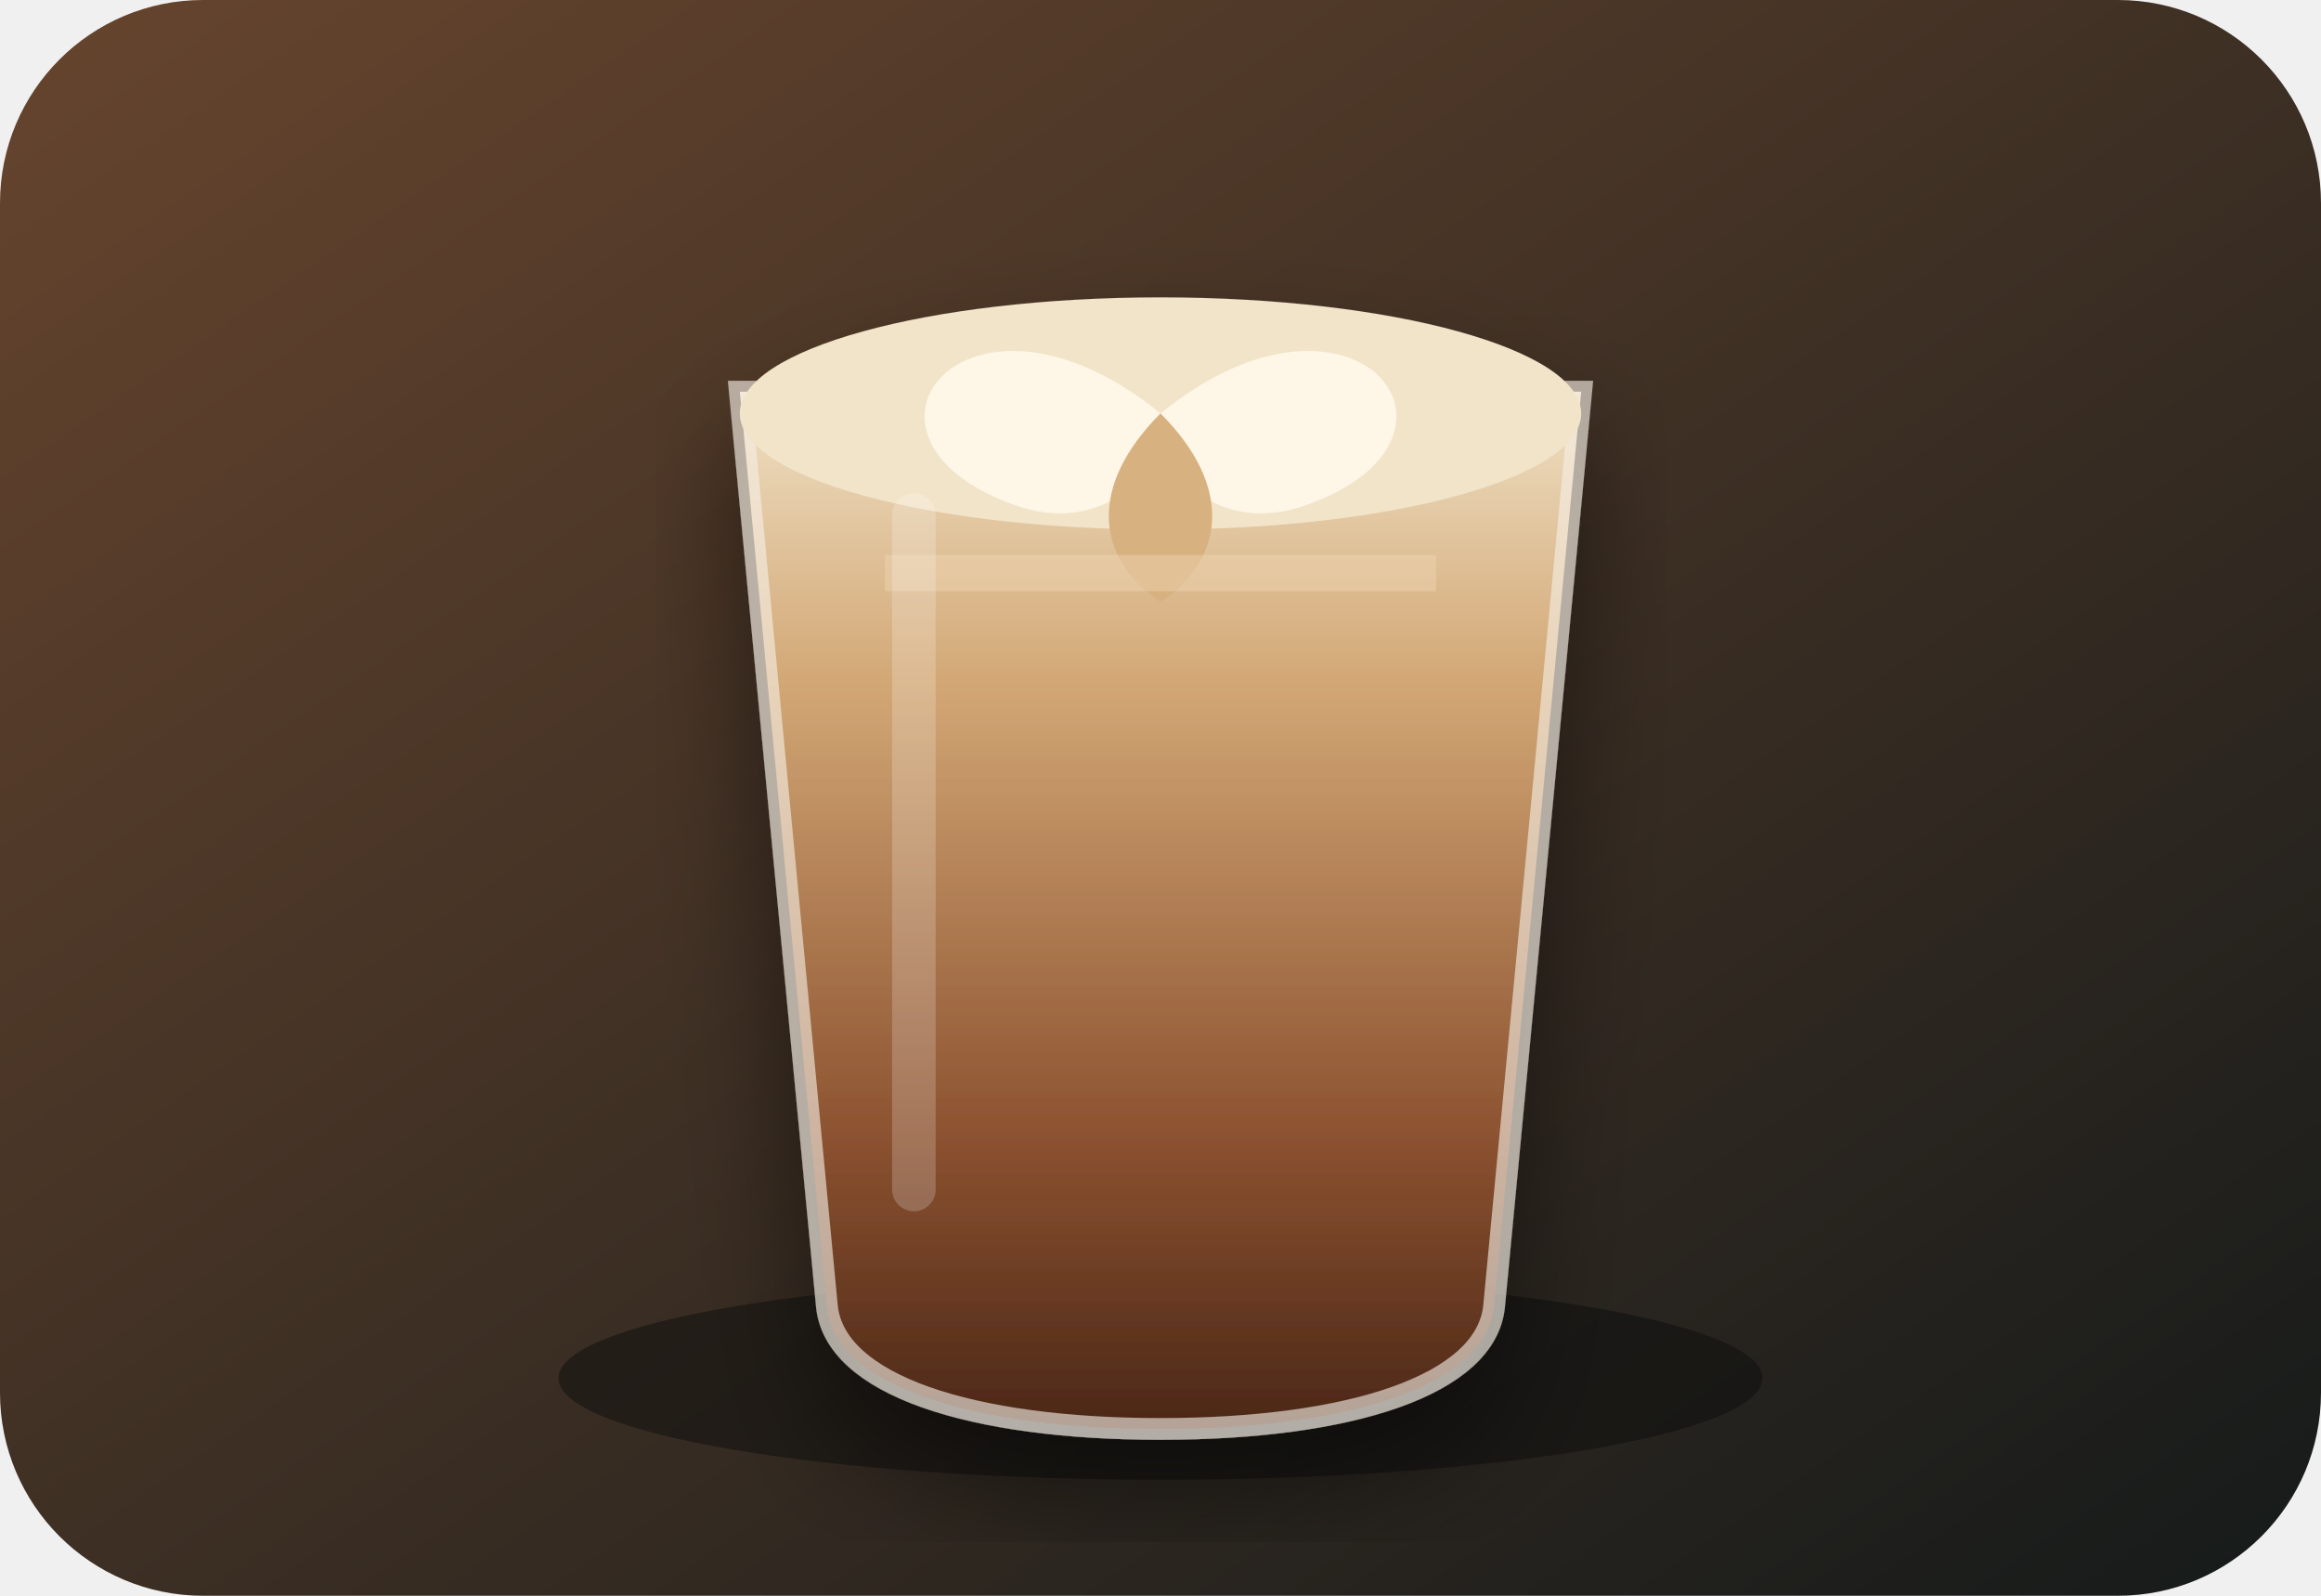
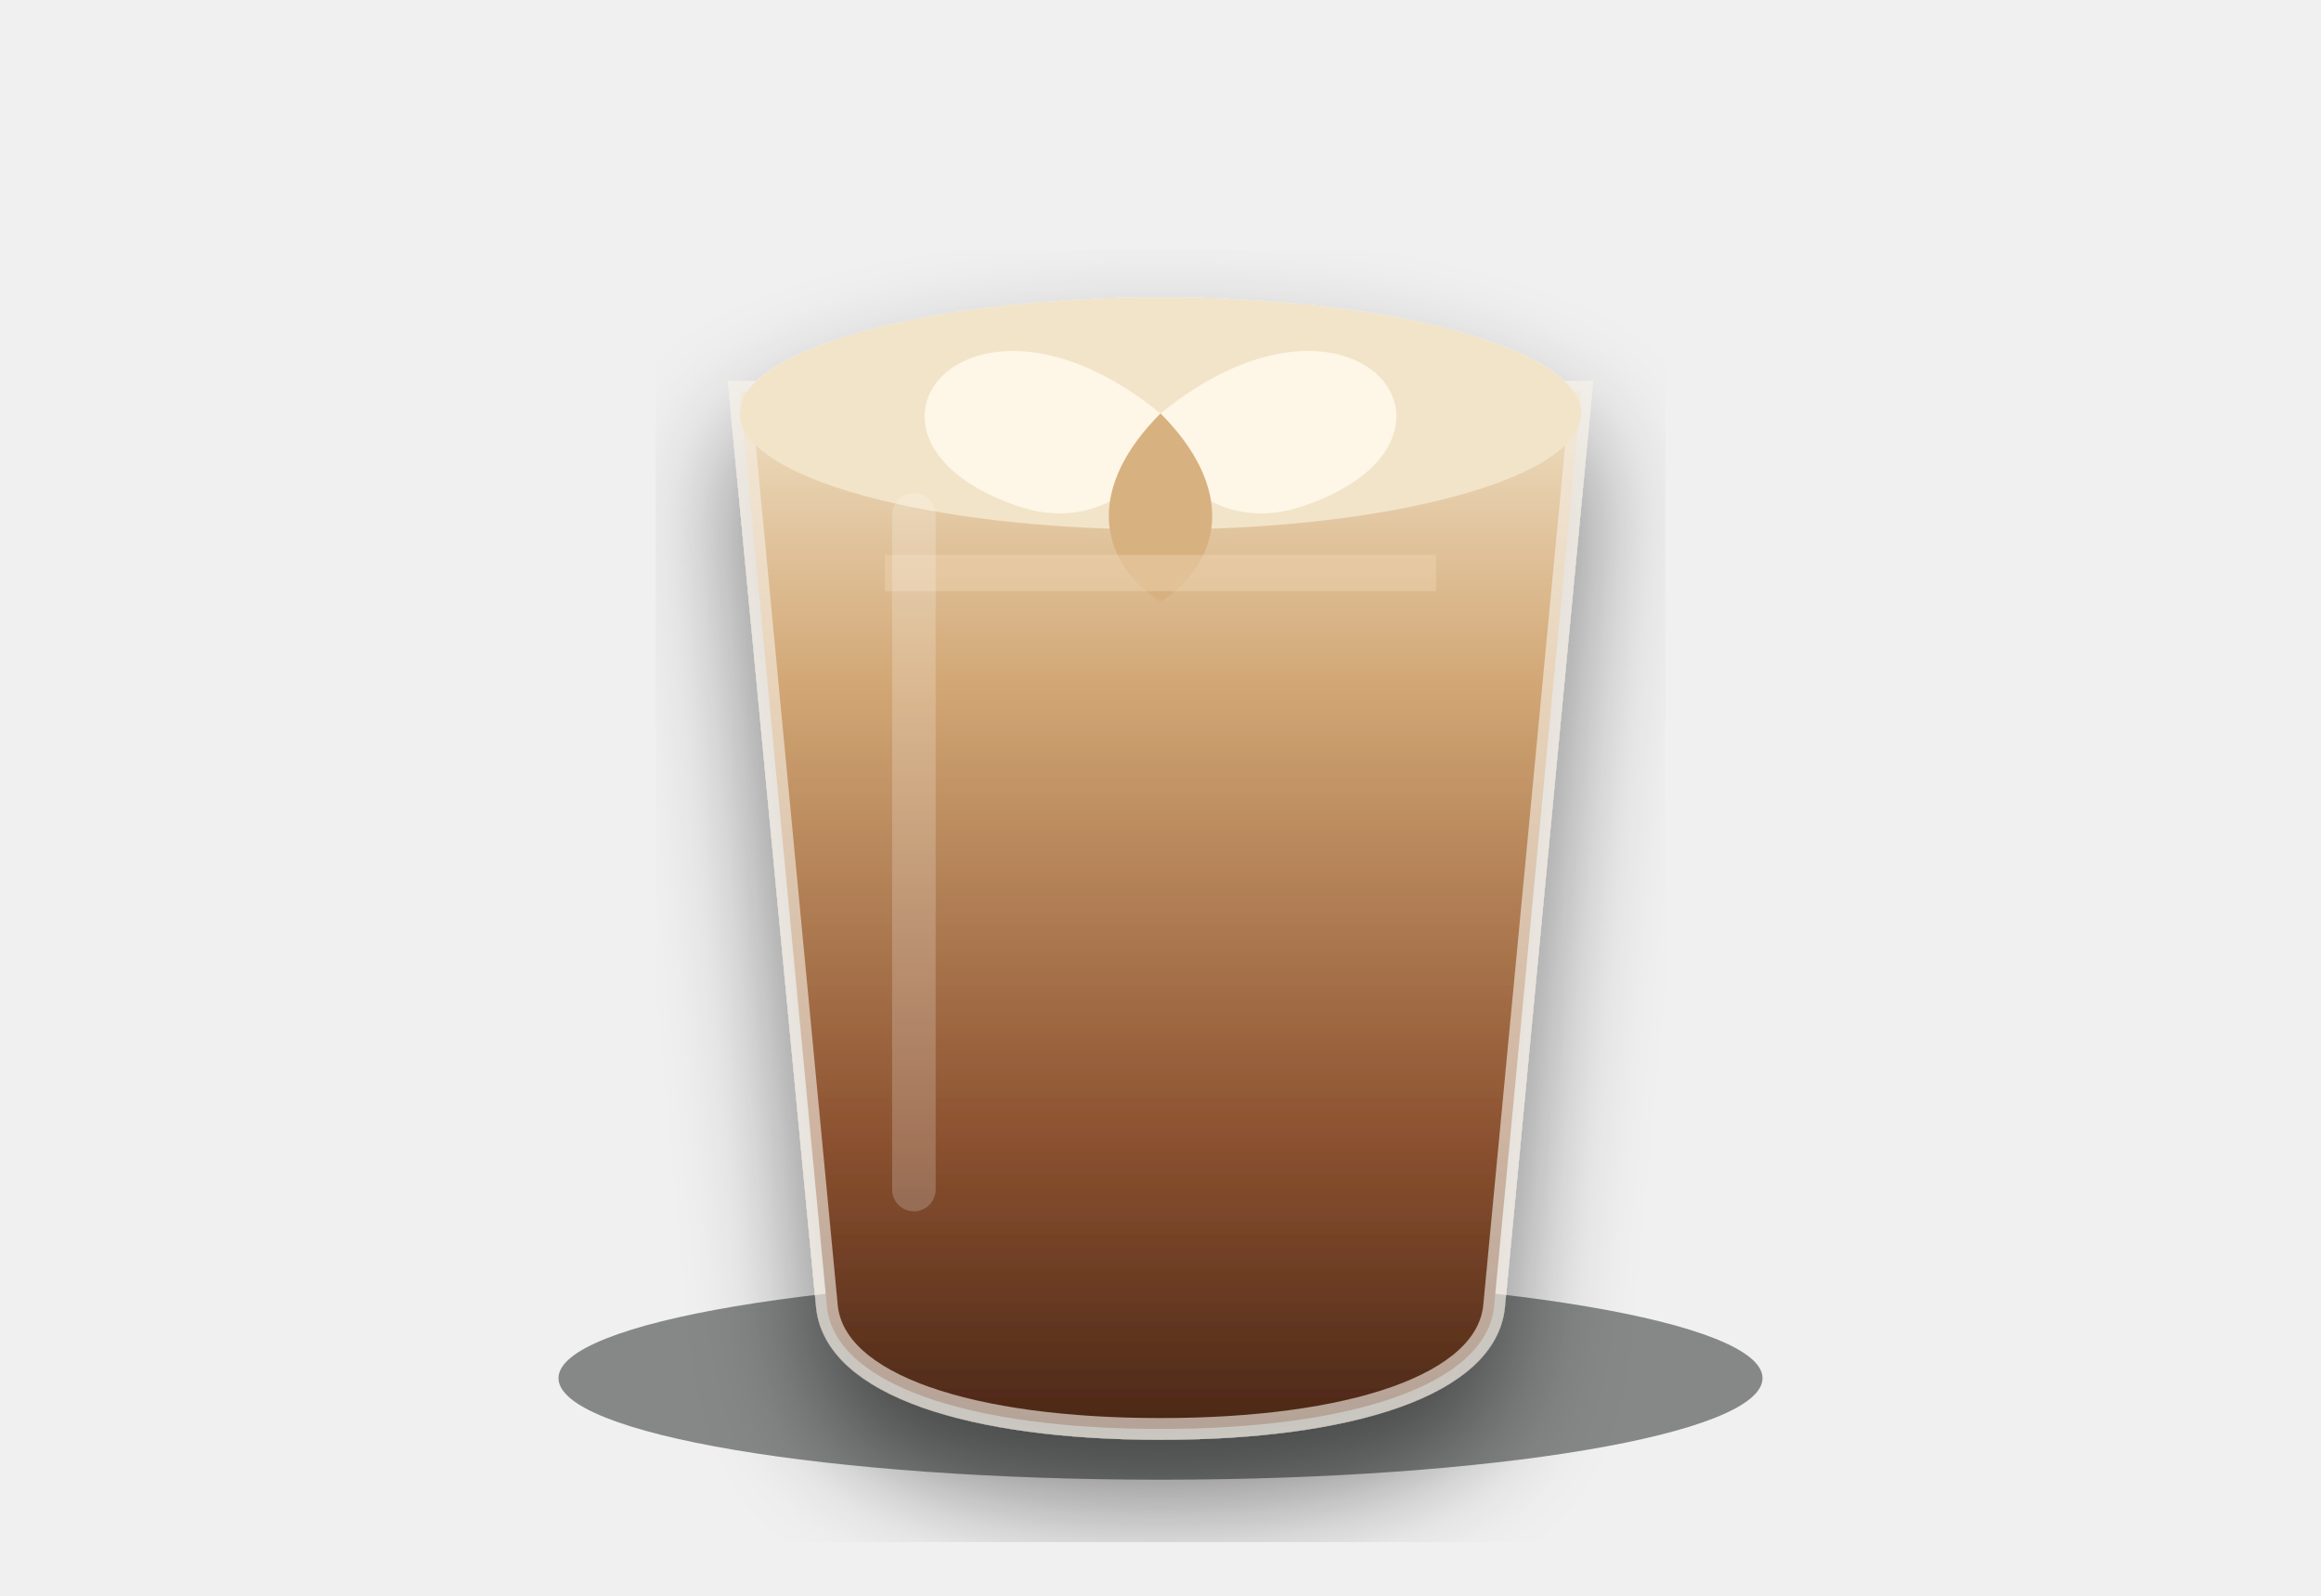
<svg xmlns="http://www.w3.org/2000/svg" viewBox="0 0 320 220" role="img" aria-label="拿铁">
  <defs>
-     <linearGradient id="bg" x1="0" y1="0" x2="1" y2="1">
-       <stop stop-color="#67452e" />
-       <stop offset="1" stop-color="#151a1a" />
-     </linearGradient>
    <linearGradient id="latte" x1="0" y1="0" x2="0" y2="1">
      <stop stop-color="#efe0c4" />
      <stop offset=".28" stop-color="#d2a775" />
      <stop offset=".72" stop-color="#8c5230" />
      <stop offset="1" stop-color="#4b2717" />
    </linearGradient>
    <filter id="shadow">
      <feDropShadow dx="0" dy="9" stdDeviation="8" flood-opacity=".48" />
    </filter>
  </defs>
-   <rect width="320" height="220" rx="28" fill="url(#bg)" />
  <ellipse cx="160" cy="190" rx="83" ry="14" fill="#090b0b" opacity=".46" />
  <g filter="url(#shadow)">
    <path d="M102 54h116l-12 126c-1 11-20 17-46 17s-45-6-46-17z" fill="url(#latte)" stroke="#f5eee5" stroke-opacity=".62" stroke-width="3" />
    <ellipse cx="160" cy="57" rx="58" ry="16" fill="#f2e4c9" />
    <path d="M160 57c-27-22-47 4-19 13 10 3 19-3 19-13zm0 0c27-22 47 4 19 13-10 3-19-3-19-13z" fill="#fff8e9" opacity=".9" />
    <path d="M160 57c-10 10-9 20 0 26 9-6 10-16 0-26z" fill="#d8b181" />
    <path d="M122 79h76" stroke="#f3d9b7" stroke-width="5" opacity=".38" />
    <path d="M126 71v93" stroke="#fff" stroke-width="6" stroke-linecap="round" opacity=".2" />
  </g>
</svg>
